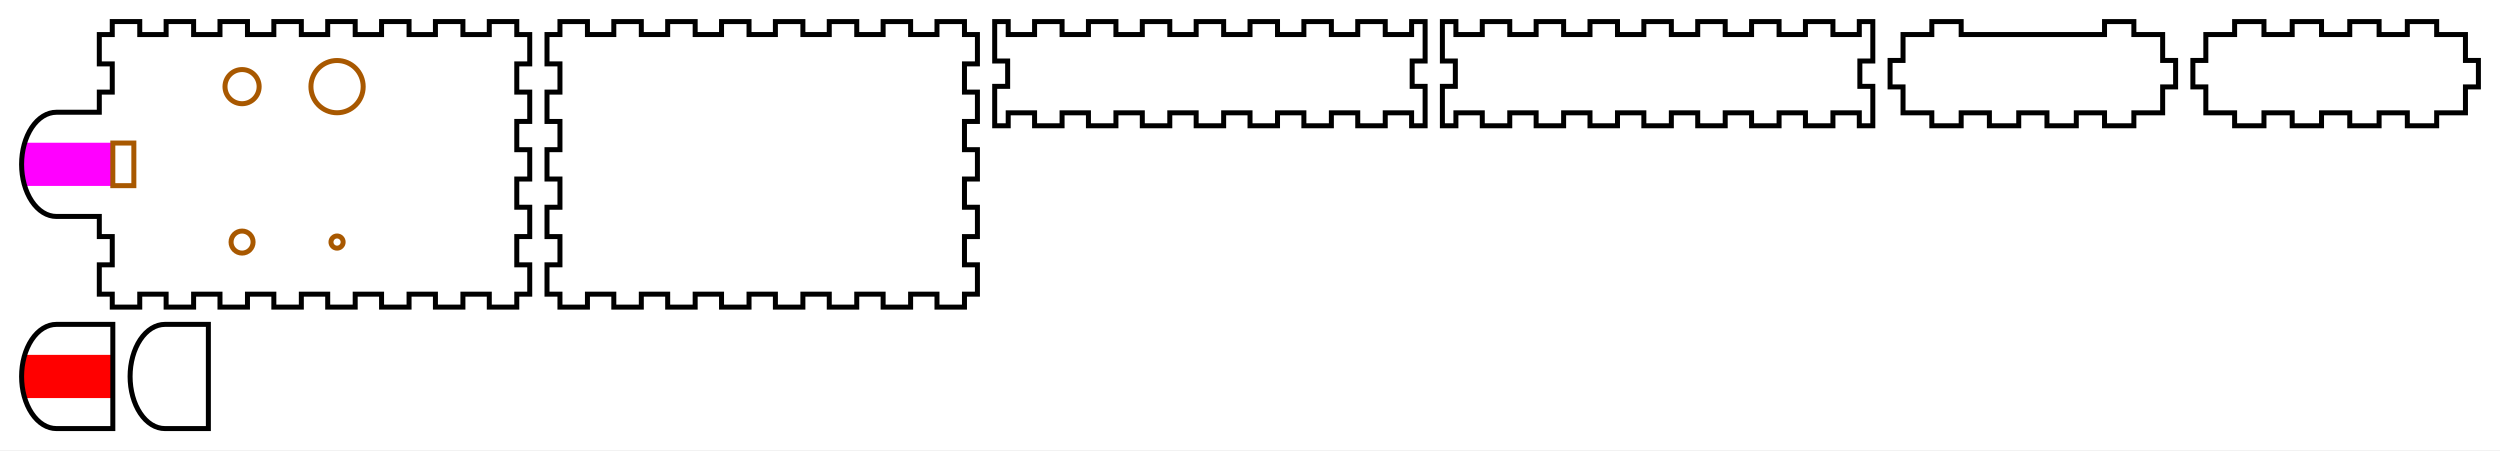
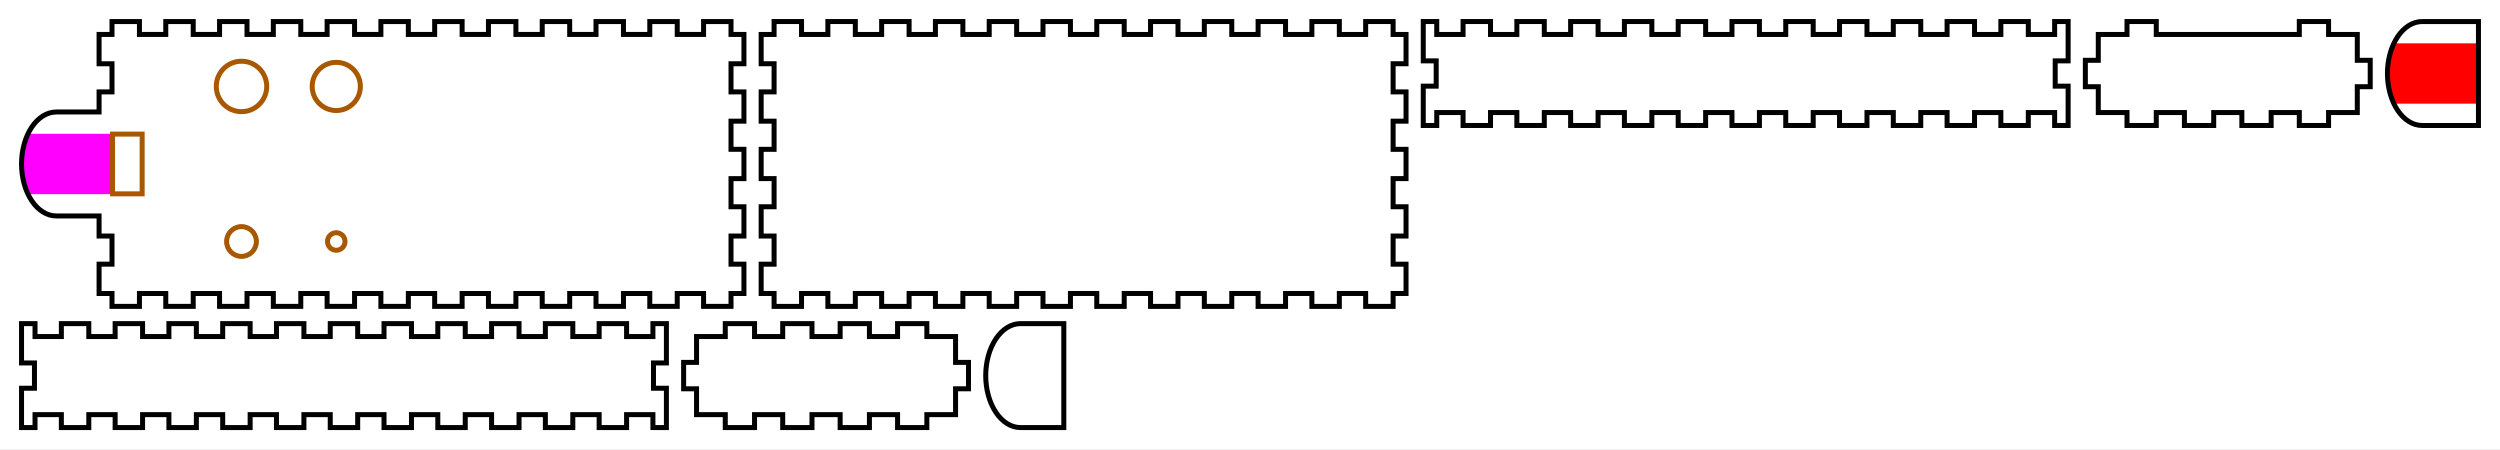
- <svg xmlns="http://www.w3.org/2000/svg" width="579.02mm" height="104.26mm" viewBox="0 0 579.02 104.26">
-   <rect x="0.0" y="0.0" width="579.02" height="104.26" fill="#ffffff" />
+ <svg xmlns="http://www.w3.org/2000/svg" width="580.38mm" height="104.26mm" viewBox="0 0 580.38 104.26">
+   <rect x="0.0" y="0.0" width="580.38" height="104.26" fill="#ffffff" />
  <g fill="#ff0000" stroke="none">
-     <path d="M 26.065,82.195 L 26.065,92.195 L 5.793,92.195 L 5.706,91.900 L 5.624,91.602 L 5.548,91.301 L 5.477,90.996 L 5.412,90.689 L 5.352,90.380 L 5.298,90.068 L 5.249,89.754 L 5.206,89.438 L 5.169,89.121 L 5.137,88.802 L 5.111,88.482 L 5.091,88.161 L 5.077,87.839 L 5.068,87.517 L 5.065,87.195 L 5.068,86.873 L 5.077,86.551 L 5.091,86.229 L 5.111,85.908 L 5.137,85.588 L 5.169,85.269 L 5.206,84.952 L 5.249,84.636 L 5.298,84.322 L 5.352,84.010 L 5.412,83.701 L 5.477,83.394 L 5.548,83.089 L 5.624,82.788 L 5.706,82.490 L 5.793,82.195 Z" />
+     <path d="M 575.314,10.065 L 575.314,24.065 L 555.816,24.065 L 555.639,23.680 L 555.473,23.286 L 555.317,22.882 L 555.171,22.469 L 555.036,22.048 L 554.912,21.619 L 554.800,21.184 L 554.699,20.742 L 554.609,20.295 L 554.531,19.842 L 554.465,19.386 L 554.411,18.926 L 554.368,18.463 L 554.338,17.998 L 554.320,17.532 L 554.314,17.065 L 554.320,16.598 L 554.338,16.132 L 554.368,15.667 L 554.411,15.204 L 554.465,14.744 L 554.531,14.288 L 554.609,13.835 L 554.699,13.388 L 554.800,12.946 L 554.912,12.511 L 555.036,12.082 L 555.171,11.661 L 555.317,11.248 L 555.473,10.844 L 555.639,10.450 L 555.816,10.065 Z" />
  </g>
  <g fill="#ff00ff" stroke="none">
-     <path d="M 26.065,33.065 L 26.065,43.065 L 5.793,43.065 L 5.706,42.770 L 5.624,42.472 L 5.548,42.171 L 5.477,41.866 L 5.412,41.559 L 5.352,41.250 L 5.298,40.938 L 5.249,40.624 L 5.206,40.308 L 5.169,39.991 L 5.137,39.672 L 5.111,39.352 L 5.091,39.031 L 5.077,38.709 L 5.068,38.387 L 5.065,38.065 L 5.068,37.743 L 5.077,37.421 L 5.091,37.099 L 5.111,36.778 L 5.137,36.458 L 5.169,36.139 L 5.206,35.822 L 5.249,35.506 L 5.298,35.192 L 5.352,34.880 L 5.412,34.571 L 5.477,34.264 L 5.548,33.959 L 5.624,33.658 L 5.706,33.360 L 5.793,33.065 Z" />
+     <path d="M 26.065,31.065 L 26.065,45.065 L 6.567,45.065 L 6.390,44.680 L 6.224,44.286 L 6.068,43.882 L 5.922,43.469 L 5.787,43.048 L 5.663,42.619 L 5.551,42.184 L 5.450,41.742 L 5.360,41.295 L 5.282,40.842 L 5.216,40.386 L 5.162,39.926 L 5.119,39.463 L 5.089,38.998 L 5.071,38.532 L 5.065,38.065 L 5.071,37.598 L 5.089,37.132 L 5.119,36.667 L 5.162,36.204 L 5.216,35.744 L 5.282,35.288 L 5.360,34.835 L 5.450,34.388 L 5.551,33.946 L 5.663,33.511 L 5.787,33.082 L 5.922,32.661 L 6.068,32.248 L 6.224,31.844 L 6.390,31.450 L 6.567,31.065 Z" />
  </g>
-   <g fill="none" stroke="#a85800" stroke-width="1.158">
-     <path d="M 26.130,33.130 L 31.000,33.130 L 31.000,43.000 L 26.130,43.000 Z" />
-     <circle cx="78.065" cy="56.065" r="1.408" />
-     <circle cx="56.065" cy="56.065" r="2.552" />
-     <circle cx="56.065" cy="20.065" r="3.955" />
-     <circle cx="78.065" cy="20.065" r="6.051" />
+   <g fill="none" stroke="#a85800" stroke-width="1.161">
+     <path d="M 26.130,31.130 L 33.000,31.130 L 33.000,45.000 L 26.130,45.000 Z" />
+     <circle cx="78.065" cy="56.065" r="2.036" />
+     <circle cx="56.065" cy="56.065" r="3.456" />
+     <circle cx="56.065" cy="20.065" r="5.855" />
+     <circle cx="78.065" cy="20.065" r="5.593" />
  </g>
-   <g fill="none" stroke="#000000" stroke-width="1.158">
-     <path d="M 26.000,8.000 L 26.000,5.000 L 32.367,5.000 L 32.367,8.000 L 38.475,8.000 L 38.475,5.000 L 44.842,5.000 L 44.842,8.000 L 50.949,8.000 L 50.949,5.000 L 57.317,5.000 L 57.317,8.000 L 63.424,8.000 L 63.424,5.000 L 69.791,5.000 L 69.791,8.000 L 75.898,8.000 L 75.898,5.000 L 82.266,5.000 L 82.266,8.000 L 88.373,8.000 L 88.373,5.000 L 94.740,5.000 L 94.740,8.000 L 100.848,8.000 L 100.848,5.000 L 107.215,5.000 L 107.215,8.000 L 113.322,8.000 L 113.322,5.000 L 119.690,5.000 L 119.690,8.000 L 122.690,8.000 L 122.690,14.797 L 119.690,14.797 L 119.690,21.333 L 122.690,21.333 L 122.690,28.130 L 119.690,28.130 L 119.690,34.667 L 122.690,34.667 L 122.690,41.463 L 119.690,41.463 L 119.690,48.000 L 122.690,48.000 L 122.690,54.797 L 119.690,54.797 L 119.690,61.333 L 122.690,61.333 L 122.690,68.130 L 119.690,68.130 L 119.690,71.130 L 113.322,71.130 L 113.322,68.130 L 107.215,68.130 L 107.215,71.130 L 100.848,71.130 L 100.848,68.130 L 94.740,68.130 L 94.740,71.130 L 88.373,71.130 L 88.373,68.130 L 82.266,68.130 L 82.266,71.130 L 75.898,71.130 L 75.898,68.130 L 69.791,68.130 L 69.791,71.130 L 63.424,71.130 L 63.424,68.130 L 57.317,68.130 L 57.317,71.130 L 50.949,71.130 L 50.949,68.130 L 44.842,68.130 L 44.842,71.130 L 38.475,71.130 L 38.475,68.130 L 32.367,68.130 L 32.367,71.130 L 26.000,71.130 L 26.000,68.130 L 23.000,68.130 L 23.000,61.333 L 26.000,61.333 L 26.000,54.797 L 23.000,54.797 L 23.000,50.130 L 13.063,50.130 L 12.271,50.072 L 11.486,49.897 L 10.716,49.608 L 9.969,49.207 L 9.253,48.699 L 8.574,48.089 L 7.939,47.382 L 7.354,46.586 L 6.824,45.709 L 6.354,44.758 L 5.948,43.744 L 5.611,42.675 L 5.346,41.561 L 5.154,40.415 L 5.039,39.245 L 5.000,38.065 L 5.039,36.885 L 5.154,35.715 L 5.346,34.569 L 5.611,33.455 L 5.948,32.386 L 6.354,31.372 L 6.824,30.421 L 7.354,29.544 L 7.939,28.748 L 8.574,28.041 L 9.253,27.431 L 9.969,26.923 L 10.716,26.522 L 11.486,26.233 L 12.271,26.058 L 13.063,26.000 L 23.000,26.000 L 23.000,21.333 L 26.000,21.333 L 26.000,14.797 L 23.000,14.797 L 23.000,8.000 Z" />
-     <path d="M 129.690,8.000 L 129.690,5.000 L 136.057,5.000 L 136.057,8.000 L 142.164,8.000 L 142.164,5.000 L 148.532,5.000 L 148.532,8.000 L 154.639,8.000 L 154.639,5.000 L 161.006,5.000 L 161.006,8.000 L 167.113,8.000 L 167.113,5.000 L 173.481,5.000 L 173.481,8.000 L 179.588,8.000 L 179.588,5.000 L 185.955,5.000 L 185.955,8.000 L 192.063,8.000 L 192.063,5.000 L 198.430,5.000 L 198.430,8.000 L 204.537,8.000 L 204.537,5.000 L 210.905,5.000 L 210.905,8.000 L 217.012,8.000 L 217.012,5.000 L 223.379,5.000 L 223.379,8.000 L 226.379,8.000 L 226.379,14.797 L 223.379,14.797 L 223.379,21.333 L 226.379,21.333 L 226.379,28.130 L 223.379,28.130 L 223.379,34.667 L 226.379,34.667 L 226.379,41.463 L 223.379,41.463 L 223.379,48.000 L 226.379,48.000 L 226.379,54.797 L 223.379,54.797 L 223.379,61.333 L 226.379,61.333 L 226.379,68.130 L 223.379,68.130 L 223.379,71.130 L 217.012,71.130 L 217.012,68.130 L 210.905,68.130 L 210.905,71.130 L 204.537,71.130 L 204.537,68.130 L 198.430,68.130 L 198.430,71.130 L 192.063,71.130 L 192.063,68.130 L 185.955,68.130 L 185.955,71.130 L 179.588,71.130 L 179.588,68.130 L 173.481,68.130 L 173.481,71.130 L 167.113,71.130 L 167.113,68.130 L 161.006,68.130 L 161.006,71.130 L 154.639,71.130 L 154.639,68.130 L 148.532,68.130 L 148.532,71.130 L 142.164,71.130 L 142.164,68.130 L 136.057,68.130 L 136.057,71.130 L 129.690,71.130 L 129.690,68.130 L 126.690,68.130 L 126.690,61.333 L 129.690,61.333 L 129.690,54.797 L 126.690,54.797 L 126.690,48.000 L 129.690,48.000 L 129.690,41.463 L 126.690,41.463 L 126.690,34.667 L 129.690,34.667 L 129.690,28.130 L 126.690,28.130 L 126.690,21.333 L 129.690,21.333 L 129.690,14.797 L 126.690,14.797 L 126.690,8.000 Z" />
-     <path d="M 230.379,5.000 L 233.509,5.000 L 233.509,8.000 L 239.617,8.000 L 239.617,5.000 L 245.984,5.000 L 245.984,8.000 L 252.091,8.000 L 252.091,5.000 L 258.458,5.000 L 258.458,8.000 L 264.566,8.000 L 264.566,5.000 L 270.933,5.000 L 270.933,8.000 L 277.040,8.000 L 277.040,5.000 L 283.408,5.000 L 283.408,8.000 L 289.515,8.000 L 289.515,5.000 L 295.882,5.000 L 295.882,8.000 L 301.990,8.000 L 301.990,5.000 L 308.357,5.000 L 308.357,8.000 L 314.464,8.000 L 314.464,5.000 L 320.832,5.000 L 320.832,8.000 L 326.939,8.000 L 326.939,5.000 L 330.069,5.000 L 330.069,14.130 L 327.069,14.130 L 327.069,20.000 L 330.069,20.000 L 330.069,29.130 L 326.939,29.130 L 326.939,26.130 L 320.832,26.130 L 320.832,29.130 L 314.464,29.130 L 314.464,26.130 L 308.357,26.130 L 308.357,29.130 L 301.990,29.130 L 301.990,26.130 L 295.882,26.130 L 295.882,29.130 L 289.515,29.130 L 289.515,26.130 L 283.408,26.130 L 283.408,29.130 L 277.040,29.130 L 277.040,26.130 L 270.933,26.130 L 270.933,29.130 L 264.566,29.130 L 264.566,26.130 L 258.458,26.130 L 258.458,29.130 L 252.091,29.130 L 252.091,26.130 L 245.984,26.130 L 245.984,29.130 L 239.617,29.130 L 239.617,26.130 L 233.509,26.130 L 233.509,29.130 L 230.379,29.130 L 230.379,20.000 L 233.379,20.000 L 233.379,14.130 L 230.379,14.130 Z" />
-     <path d="M 334.069,5.000 L 337.199,5.000 L 337.199,8.000 L 343.306,8.000 L 343.306,5.000 L 349.673,5.000 L 349.673,8.000 L 355.781,8.000 L 355.781,5.000 L 362.148,5.000 L 362.148,8.000 L 368.255,8.000 L 368.255,5.000 L 374.623,5.000 L 374.623,8.000 L 380.730,8.000 L 380.730,5.000 L 387.097,5.000 L 387.097,8.000 L 393.205,8.000 L 393.205,5.000 L 399.572,5.000 L 399.572,8.000 L 405.679,8.000 L 405.679,5.000 L 412.047,5.000 L 412.047,8.000 L 418.154,8.000 L 418.154,5.000 L 424.521,5.000 L 424.521,8.000 L 430.628,8.000 L 430.628,5.000 L 433.758,5.000 L 433.758,14.130 L 430.758,14.130 L 430.758,20.000 L 433.758,20.000 L 433.758,29.130 L 430.628,29.130 L 430.628,26.130 L 424.521,26.130 L 424.521,29.130 L 418.154,29.130 L 418.154,26.130 L 412.047,26.130 L 412.047,29.130 L 405.679,29.130 L 405.679,26.130 L 399.572,26.130 L 399.572,29.130 L 393.205,29.130 L 393.205,26.130 L 387.097,26.130 L 387.097,29.130 L 380.730,29.130 L 380.730,26.130 L 374.623,26.130 L 374.623,29.130 L 368.255,29.130 L 368.255,26.130 L 362.148,26.130 L 362.148,29.130 L 355.781,29.130 L 355.781,26.130 L 349.673,26.130 L 349.673,29.130 L 343.306,29.130 L 343.306,26.130 L 337.199,26.130 L 337.199,29.130 L 334.069,29.130 L 334.069,20.000 L 337.069,20.000 L 337.069,14.130 L 334.069,14.130 Z" />
-     <path d="M 440.758,8.000 L 447.425,8.000 L 447.425,5.000 L 454.222,5.000 L 454.222,8.000 L 487.425,8.000 L 487.425,5.000 L 494.222,5.000 L 494.222,8.000 L 500.888,8.000 L 500.888,14.000 L 503.888,14.000 L 503.888,20.130 L 500.888,20.130 L 500.888,26.130 L 494.222,26.130 L 494.222,29.130 L 487.425,29.130 L 487.425,26.130 L 480.888,26.130 L 480.888,29.130 L 474.092,29.130 L 474.092,26.130 L 467.555,26.130 L 467.555,29.130 L 460.758,29.130 L 460.758,26.130 L 454.222,26.130 L 454.222,29.130 L 447.425,29.130 L 447.425,26.130 L 440.758,26.130 L 440.758,20.130 L 437.758,20.130 L 437.758,14.000 L 440.758,14.000 Z" />
-     <path d="M 510.888,8.000 L 517.555,8.000 L 517.555,5.000 L 524.352,5.000 L 524.352,8.000 L 530.888,8.000 L 530.888,5.000 L 537.685,5.000 L 537.685,8.000 L 544.222,8.000 L 544.222,5.000 L 551.018,5.000 L 551.018,8.000 L 557.555,8.000 L 557.555,5.000 L 564.352,5.000 L 564.352,8.000 L 571.018,8.000 L 571.018,14.000 L 574.018,14.000 L 574.018,20.130 L 571.018,20.130 L 571.018,26.130 L 564.352,26.130 L 564.352,29.130 L 557.555,29.130 L 557.555,26.130 L 551.018,26.130 L 551.018,29.130 L 544.222,29.130 L 544.222,26.130 L 537.685,26.130 L 537.685,29.130 L 530.888,29.130 L 530.888,26.130 L 524.352,26.130 L 524.352,29.130 L 517.555,29.130 L 517.555,26.130 L 510.888,26.130 L 510.888,20.130 L 507.888,20.130 L 507.888,14.000 L 510.888,14.000 Z" />
-     <path d="M 26.130,75.130 L 26.130,99.260 L 13.063,99.260 L 12.271,99.202 L 11.486,99.027 L 10.716,98.738 L 9.969,98.337 L 9.253,97.829 L 8.574,97.219 L 7.939,96.512 L 7.354,95.716 L 6.824,94.839 L 6.354,93.888 L 5.948,92.874 L 5.611,91.805 L 5.346,90.691 L 5.154,89.545 L 5.039,88.375 L 5.000,87.195 L 5.039,86.015 L 5.154,84.845 L 5.346,83.699 L 5.611,82.585 L 5.948,81.516 L 6.354,80.502 L 6.824,79.551 L 7.354,78.674 L 7.939,77.878 L 8.574,77.171 L 9.253,76.561 L 9.969,76.053 L 10.716,75.652 L 11.486,75.363 L 12.271,75.188 L 13.063,75.130 Z" />
-     <path d="M 48.260,75.130 L 48.260,99.260 L 38.193,99.260 L 37.401,99.202 L 36.616,99.027 L 35.846,98.738 L 35.099,98.337 L 34.383,97.829 L 33.704,97.219 L 33.069,96.512 L 32.484,95.716 L 31.954,94.839 L 31.484,93.888 L 31.078,92.874 L 30.741,91.805 L 30.476,90.691 L 30.284,89.545 L 30.169,88.375 L 30.130,87.195 L 30.169,86.015 L 30.284,84.845 L 30.476,83.699 L 30.741,82.585 L 31.078,81.516 L 31.484,80.502 L 31.954,79.551 L 32.484,78.674 L 33.069,77.878 L 33.704,77.171 L 34.383,76.561 L 35.099,76.053 L 35.846,75.652 L 36.616,75.363 L 37.401,75.188 L 38.193,75.130 Z" />
+   <g fill="none" stroke="#000000" stroke-width="1.161">
+     <path d="M 26.000,8.000 L 26.000,5.000 L 32.372,5.000 L 32.372,8.000 L 38.485,8.000 L 38.485,5.000 L 44.857,5.000 L 44.857,8.000 L 50.970,8.000 L 50.970,5.000 L 57.342,5.000 L 57.342,8.000 L 63.455,8.000 L 63.455,5.000 L 69.827,5.000 L 69.827,8.000 L 75.940,8.000 L 75.940,5.000 L 82.312,5.000 L 82.312,8.000 L 88.424,8.000 L 88.424,5.000 L 94.797,5.000 L 94.797,8.000 L 100.909,8.000 L 100.909,5.000 L 107.282,5.000 L 107.282,8.000 L 113.394,8.000 L 113.394,5.000 L 119.767,5.000 L 119.767,8.000 L 125.879,8.000 L 125.879,5.000 L 132.252,5.000 L 132.252,8.000 L 138.364,8.000 L 138.364,5.000 L 144.737,5.000 L 144.737,8.000 L 150.849,8.000 L 150.849,5.000 L 157.221,5.000 L 157.221,8.000 L 163.334,8.000 L 163.334,5.000 L 169.706,5.000 L 169.706,8.000 L 172.706,8.000 L 172.706,14.797 L 169.706,14.797 L 169.706,21.333 L 172.706,21.333 L 172.706,28.130 L 169.706,28.130 L 169.706,34.667 L 172.706,34.667 L 172.706,41.463 L 169.706,41.463 L 169.706,48.000 L 172.706,48.000 L 172.706,54.797 L 169.706,54.797 L 169.706,61.333 L 172.706,61.333 L 172.706,68.130 L 169.706,68.130 L 169.706,71.130 L 163.334,71.130 L 163.334,68.130 L 157.221,68.130 L 157.221,71.130 L 150.849,71.130 L 150.849,68.130 L 144.737,68.130 L 144.737,71.130 L 138.364,71.130 L 138.364,68.130 L 132.252,68.130 L 132.252,71.130 L 125.879,71.130 L 125.879,68.130 L 119.767,68.130 L 119.767,71.130 L 113.394,71.130 L 113.394,68.130 L 107.282,68.130 L 107.282,71.130 L 100.909,71.130 L 100.909,68.130 L 94.797,68.130 L 94.797,71.130 L 88.424,71.130 L 88.424,68.130 L 82.312,68.130 L 82.312,71.130 L 75.940,71.130 L 75.940,68.130 L 69.827,68.130 L 69.827,71.130 L 63.455,71.130 L 63.455,68.130 L 57.342,68.130 L 57.342,71.130 L 50.970,71.130 L 50.970,68.130 L 44.857,68.130 L 44.857,71.130 L 38.485,71.130 L 38.485,68.130 L 32.372,68.130 L 32.372,71.130 L 26.000,71.130 L 26.000,68.130 L 23.000,68.130 L 23.000,61.333 L 26.000,61.333 L 26.000,54.797 L 23.000,54.797 L 23.000,50.130 L 13.063,50.130 L 12.271,50.072 L 11.486,49.897 L 10.716,49.608 L 9.969,49.207 L 9.253,48.699 L 8.574,48.089 L 7.939,47.382 L 7.354,46.586 L 6.824,45.709 L 6.354,44.758 L 5.948,43.744 L 5.611,42.675 L 5.346,41.561 L 5.154,40.415 L 5.039,39.245 L 5.000,38.065 L 5.039,36.885 L 5.154,35.715 L 5.346,34.569 L 5.611,33.455 L 5.948,32.386 L 6.354,31.372 L 6.824,30.421 L 7.354,29.544 L 7.939,28.748 L 8.574,28.041 L 9.253,27.431 L 9.969,26.923 L 10.716,26.522 L 11.486,26.233 L 12.271,26.058 L 13.063,26.000 L 23.000,26.000 L 23.000,21.333 L 26.000,21.333 L 26.000,14.797 L 23.000,14.797 L 23.000,8.000 Z" />
+     <path d="M 179.706,8.000 L 179.706,5.000 L 186.079,5.000 L 186.079,8.000 L 192.191,8.000 L 192.191,5.000 L 198.564,5.000 L 198.564,8.000 L 204.676,8.000 L 204.676,5.000 L 211.049,5.000 L 211.049,8.000 L 217.161,8.000 L 217.161,5.000 L 223.533,5.000 L 223.533,8.000 L 229.646,8.000 L 229.646,5.000 L 236.018,5.000 L 236.018,8.000 L 242.131,8.000 L 242.131,5.000 L 248.503,5.000 L 248.503,8.000 L 254.616,8.000 L 254.616,5.000 L 260.988,5.000 L 260.988,8.000 L 267.101,8.000 L 267.101,5.000 L 273.473,5.000 L 273.473,8.000 L 279.585,8.000 L 279.585,5.000 L 285.958,5.000 L 285.958,8.000 L 292.070,8.000 L 292.070,5.000 L 298.443,5.000 L 298.443,8.000 L 304.555,8.000 L 304.555,5.000 L 310.928,5.000 L 310.928,8.000 L 317.040,8.000 L 317.040,5.000 L 323.413,5.000 L 323.413,8.000 L 326.413,8.000 L 326.413,14.797 L 323.413,14.797 L 323.413,21.333 L 326.413,21.333 L 326.413,28.130 L 323.413,28.130 L 323.413,34.667 L 326.413,34.667 L 326.413,41.463 L 323.413,41.463 L 323.413,48.000 L 326.413,48.000 L 326.413,54.797 L 323.413,54.797 L 323.413,61.333 L 326.413,61.333 L 326.413,68.130 L 323.413,68.130 L 323.413,71.130 L 317.040,71.130 L 317.040,68.130 L 310.928,68.130 L 310.928,71.130 L 304.555,71.130 L 304.555,68.130 L 298.443,68.130 L 298.443,71.130 L 292.070,71.130 L 292.070,68.130 L 285.958,68.130 L 285.958,71.130 L 279.585,71.130 L 279.585,68.130 L 273.473,68.130 L 273.473,71.130 L 267.101,71.130 L 267.101,68.130 L 260.988,68.130 L 260.988,71.130 L 254.616,71.130 L 254.616,68.130 L 248.503,68.130 L 248.503,71.130 L 242.131,71.130 L 242.131,68.130 L 236.018,68.130 L 236.018,71.130 L 229.646,71.130 L 229.646,68.130 L 223.533,68.130 L 223.533,71.130 L 217.161,71.130 L 217.161,68.130 L 211.049,68.130 L 211.049,71.130 L 204.676,71.130 L 204.676,68.130 L 198.564,68.130 L 198.564,71.130 L 192.191,71.130 L 192.191,68.130 L 186.079,68.130 L 186.079,71.130 L 179.706,71.130 L 179.706,68.130 L 176.706,68.130 L 176.706,61.333 L 179.706,61.333 L 179.706,54.797 L 176.706,54.797 L 176.706,48.000 L 179.706,48.000 L 179.706,41.463 L 176.706,41.463 L 176.706,34.667 L 179.706,34.667 L 179.706,28.130 L 176.706,28.130 L 176.706,21.333 L 179.706,21.333 L 179.706,14.797 L 176.706,14.797 L 176.706,8.000 Z" />
+     <path d="M 330.413,5.000 L 333.543,5.000 L 333.543,8.000 L 339.655,8.000 L 339.655,5.000 L 346.027,5.000 L 346.027,8.000 L 352.140,8.000 L 352.140,5.000 L 358.512,5.000 L 358.512,8.000 L 364.625,8.000 L 364.625,5.000 L 370.997,5.000 L 370.997,8.000 L 377.110,8.000 L 377.110,5.000 L 383.482,5.000 L 383.482,8.000 L 389.595,8.000 L 389.595,5.000 L 395.967,5.000 L 395.967,8.000 L 402.080,8.000 L 402.080,5.000 L 408.452,5.000 L 408.452,8.000 L 414.564,8.000 L 414.564,5.000 L 420.937,5.000 L 420.937,8.000 L 427.049,8.000 L 427.049,5.000 L 433.422,5.000 L 433.422,8.000 L 439.534,8.000 L 439.534,5.000 L 445.907,5.000 L 445.907,8.000 L 452.019,8.000 L 452.019,5.000 L 458.392,5.000 L 458.392,8.000 L 464.504,8.000 L 464.504,5.000 L 470.876,5.000 L 470.876,8.000 L 476.989,8.000 L 476.989,5.000 L 480.119,5.000 L 480.119,14.130 L 477.119,14.130 L 477.119,20.000 L 480.119,20.000 L 480.119,29.130 L 476.989,29.130 L 476.989,26.130 L 470.876,26.130 L 470.876,29.130 L 464.504,29.130 L 464.504,26.130 L 458.392,26.130 L 458.392,29.130 L 452.019,29.130 L 452.019,26.130 L 445.907,26.130 L 445.907,29.130 L 439.534,29.130 L 439.534,26.130 L 433.422,26.130 L 433.422,29.130 L 427.049,29.130 L 427.049,26.130 L 420.937,26.130 L 420.937,29.130 L 414.564,29.130 L 414.564,26.130 L 408.452,26.130 L 408.452,29.130 L 402.080,29.130 L 402.080,26.130 L 395.967,26.130 L 395.967,29.130 L 389.595,29.130 L 389.595,26.130 L 383.482,26.130 L 383.482,29.130 L 377.110,29.130 L 377.110,26.130 L 370.997,26.130 L 370.997,29.130 L 364.625,29.130 L 364.625,26.130 L 358.512,26.130 L 358.512,29.130 L 352.140,29.130 L 352.140,26.130 L 346.027,26.130 L 346.027,29.130 L 339.655,29.130 L 339.655,26.130 L 333.543,26.130 L 333.543,29.130 L 330.413,29.130 L 330.413,20.000 L 333.413,20.000 L 333.413,14.130 L 330.413,14.130 Z" />
+     <path d="M 487.119,8.000 L 493.786,8.000 L 493.786,5.000 L 500.582,5.000 L 500.582,8.000 L 533.786,8.000 L 533.786,5.000 L 540.582,5.000 L 540.582,8.000 L 547.249,8.000 L 547.249,14.000 L 550.249,14.000 L 550.249,20.130 L 547.249,20.130 L 547.249,26.130 L 540.582,26.130 L 540.582,29.130 L 533.786,29.130 L 533.786,26.130 L 527.249,26.130 L 527.249,29.130 L 520.452,29.130 L 520.452,26.130 L 513.916,26.130 L 513.916,29.130 L 507.119,29.130 L 507.119,26.130 L 500.582,26.130 L 500.582,29.130 L 493.786,29.130 L 493.786,26.130 L 487.119,26.130 L 487.119,20.130 L 484.119,20.130 L 484.119,14.000 L 487.119,14.000 Z" />
+     <path d="M 575.379,5.000 L 575.379,29.130 L 562.311,29.130 L 561.520,29.072 L 560.735,28.897 L 559.965,28.608 L 559.218,28.207 L 558.502,27.699 L 557.823,27.089 L 557.188,26.382 L 556.603,25.586 L 556.073,24.709 L 555.603,23.758 L 555.197,22.744 L 554.860,21.675 L 554.595,20.561 L 554.403,19.415 L 554.288,18.245 L 554.249,17.065 L 554.288,15.885 L 554.403,14.715 L 554.595,13.569 L 554.860,12.455 L 555.197,11.386 L 555.603,10.372 L 556.073,9.421 L 556.603,8.544 L 557.188,7.748 L 557.823,7.041 L 558.502,6.431 L 559.218,5.923 L 559.965,5.522 L 560.735,5.233 L 561.520,5.058 L 562.311,5.000 Z" />
+     <path d="M 5.000,75.130 L 8.130,75.130 L 8.130,78.130 L 14.242,78.130 L 14.242,75.130 L 20.615,75.130 L 20.615,78.130 L 26.727,78.130 L 26.727,75.130 L 33.100,75.130 L 33.100,78.130 L 39.212,78.130 L 39.212,75.130 L 45.585,75.130 L 45.585,78.130 L 51.697,78.130 L 51.697,75.130 L 58.070,75.130 L 58.070,78.130 L 64.182,78.130 L 64.182,75.130 L 70.554,75.130 L 70.554,78.130 L 76.667,78.130 L 76.667,75.130 L 83.039,75.130 L 83.039,78.130 L 89.152,78.130 L 89.152,75.130 L 95.524,75.130 L 95.524,78.130 L 101.637,78.130 L 101.637,75.130 L 108.009,75.130 L 108.009,78.130 L 114.122,78.130 L 114.122,75.130 L 120.494,75.130 L 120.494,78.130 L 126.607,78.130 L 126.607,75.130 L 132.979,75.130 L 132.979,78.130 L 139.091,78.130 L 139.091,75.130 L 145.464,75.130 L 145.464,78.130 L 151.576,78.130 L 151.576,75.130 L 154.706,75.130 L 154.706,84.260 L 151.706,84.260 L 151.706,90.130 L 154.706,90.130 L 154.706,99.260 L 151.576,99.260 L 151.576,96.260 L 145.464,96.260 L 145.464,99.260 L 139.091,99.260 L 139.091,96.260 L 132.979,96.260 L 132.979,99.260 L 126.607,99.260 L 126.607,96.260 L 120.494,96.260 L 120.494,99.260 L 114.122,99.260 L 114.122,96.260 L 108.009,96.260 L 108.009,99.260 L 101.637,99.260 L 101.637,96.260 L 95.524,96.260 L 95.524,99.260 L 89.152,99.260 L 89.152,96.260 L 83.039,96.260 L 83.039,99.260 L 76.667,99.260 L 76.667,96.260 L 70.554,96.260 L 70.554,99.260 L 64.182,99.260 L 64.182,96.260 L 58.070,96.260 L 58.070,99.260 L 51.697,99.260 L 51.697,96.260 L 45.585,96.260 L 45.585,99.260 L 39.212,99.260 L 39.212,96.260 L 33.100,96.260 L 33.100,99.260 L 26.727,99.260 L 26.727,96.260 L 20.615,96.260 L 20.615,99.260 L 14.242,99.260 L 14.242,96.260 L 8.130,96.260 L 8.130,99.260 L 5.000,99.260 L 5.000,90.130 L 8.000,90.130 L 8.000,84.260 L 5.000,84.260 Z" />
+     <path d="M 161.706,78.130 L 168.373,78.130 L 168.373,75.130 L 175.170,75.130 L 175.170,78.130 L 181.706,78.130 L 181.706,75.130 L 188.503,75.130 L 188.503,78.130 L 195.040,78.130 L 195.040,75.130 L 201.836,75.130 L 201.836,78.130 L 208.373,78.130 L 208.373,75.130 L 215.170,75.130 L 215.170,78.130 L 221.836,78.130 L 221.836,84.130 L 224.836,84.130 L 224.836,90.260 L 221.836,90.260 L 221.836,96.260 L 215.170,96.260 L 215.170,99.260 L 208.373,99.260 L 208.373,96.260 L 201.836,96.260 L 201.836,99.260 L 195.040,99.260 L 195.040,96.260 L 188.503,96.260 L 188.503,99.260 L 181.706,99.260 L 181.706,96.260 L 175.170,96.260 L 175.170,99.260 L 168.373,99.260 L 168.373,96.260 L 161.706,96.260 L 161.706,90.260 L 158.706,90.260 L 158.706,84.130 L 161.706,84.130 Z" />
+     <path d="M 246.966,75.130 L 246.966,99.260 L 236.899,99.260 L 236.108,99.202 L 235.322,99.027 L 234.552,98.738 L 233.806,98.337 L 233.089,97.829 L 232.411,97.219 L 231.776,96.512 L 231.190,95.716 L 230.660,94.839 L 230.190,93.888 L 229.785,92.874 L 229.448,91.805 L 229.182,90.691 L 228.991,89.545 L 228.875,88.375 L 228.836,87.195 L 228.875,86.015 L 228.991,84.845 L 229.182,83.699 L 229.448,82.585 L 229.785,81.516 L 230.190,80.502 L 230.660,79.551 L 231.190,78.674 L 231.776,77.878 L 232.411,77.171 L 233.089,76.561 L 233.806,76.053 L 234.552,75.652 L 235.322,75.363 L 236.108,75.188 L 236.899,75.130 Z" />
  </g>
</svg>
